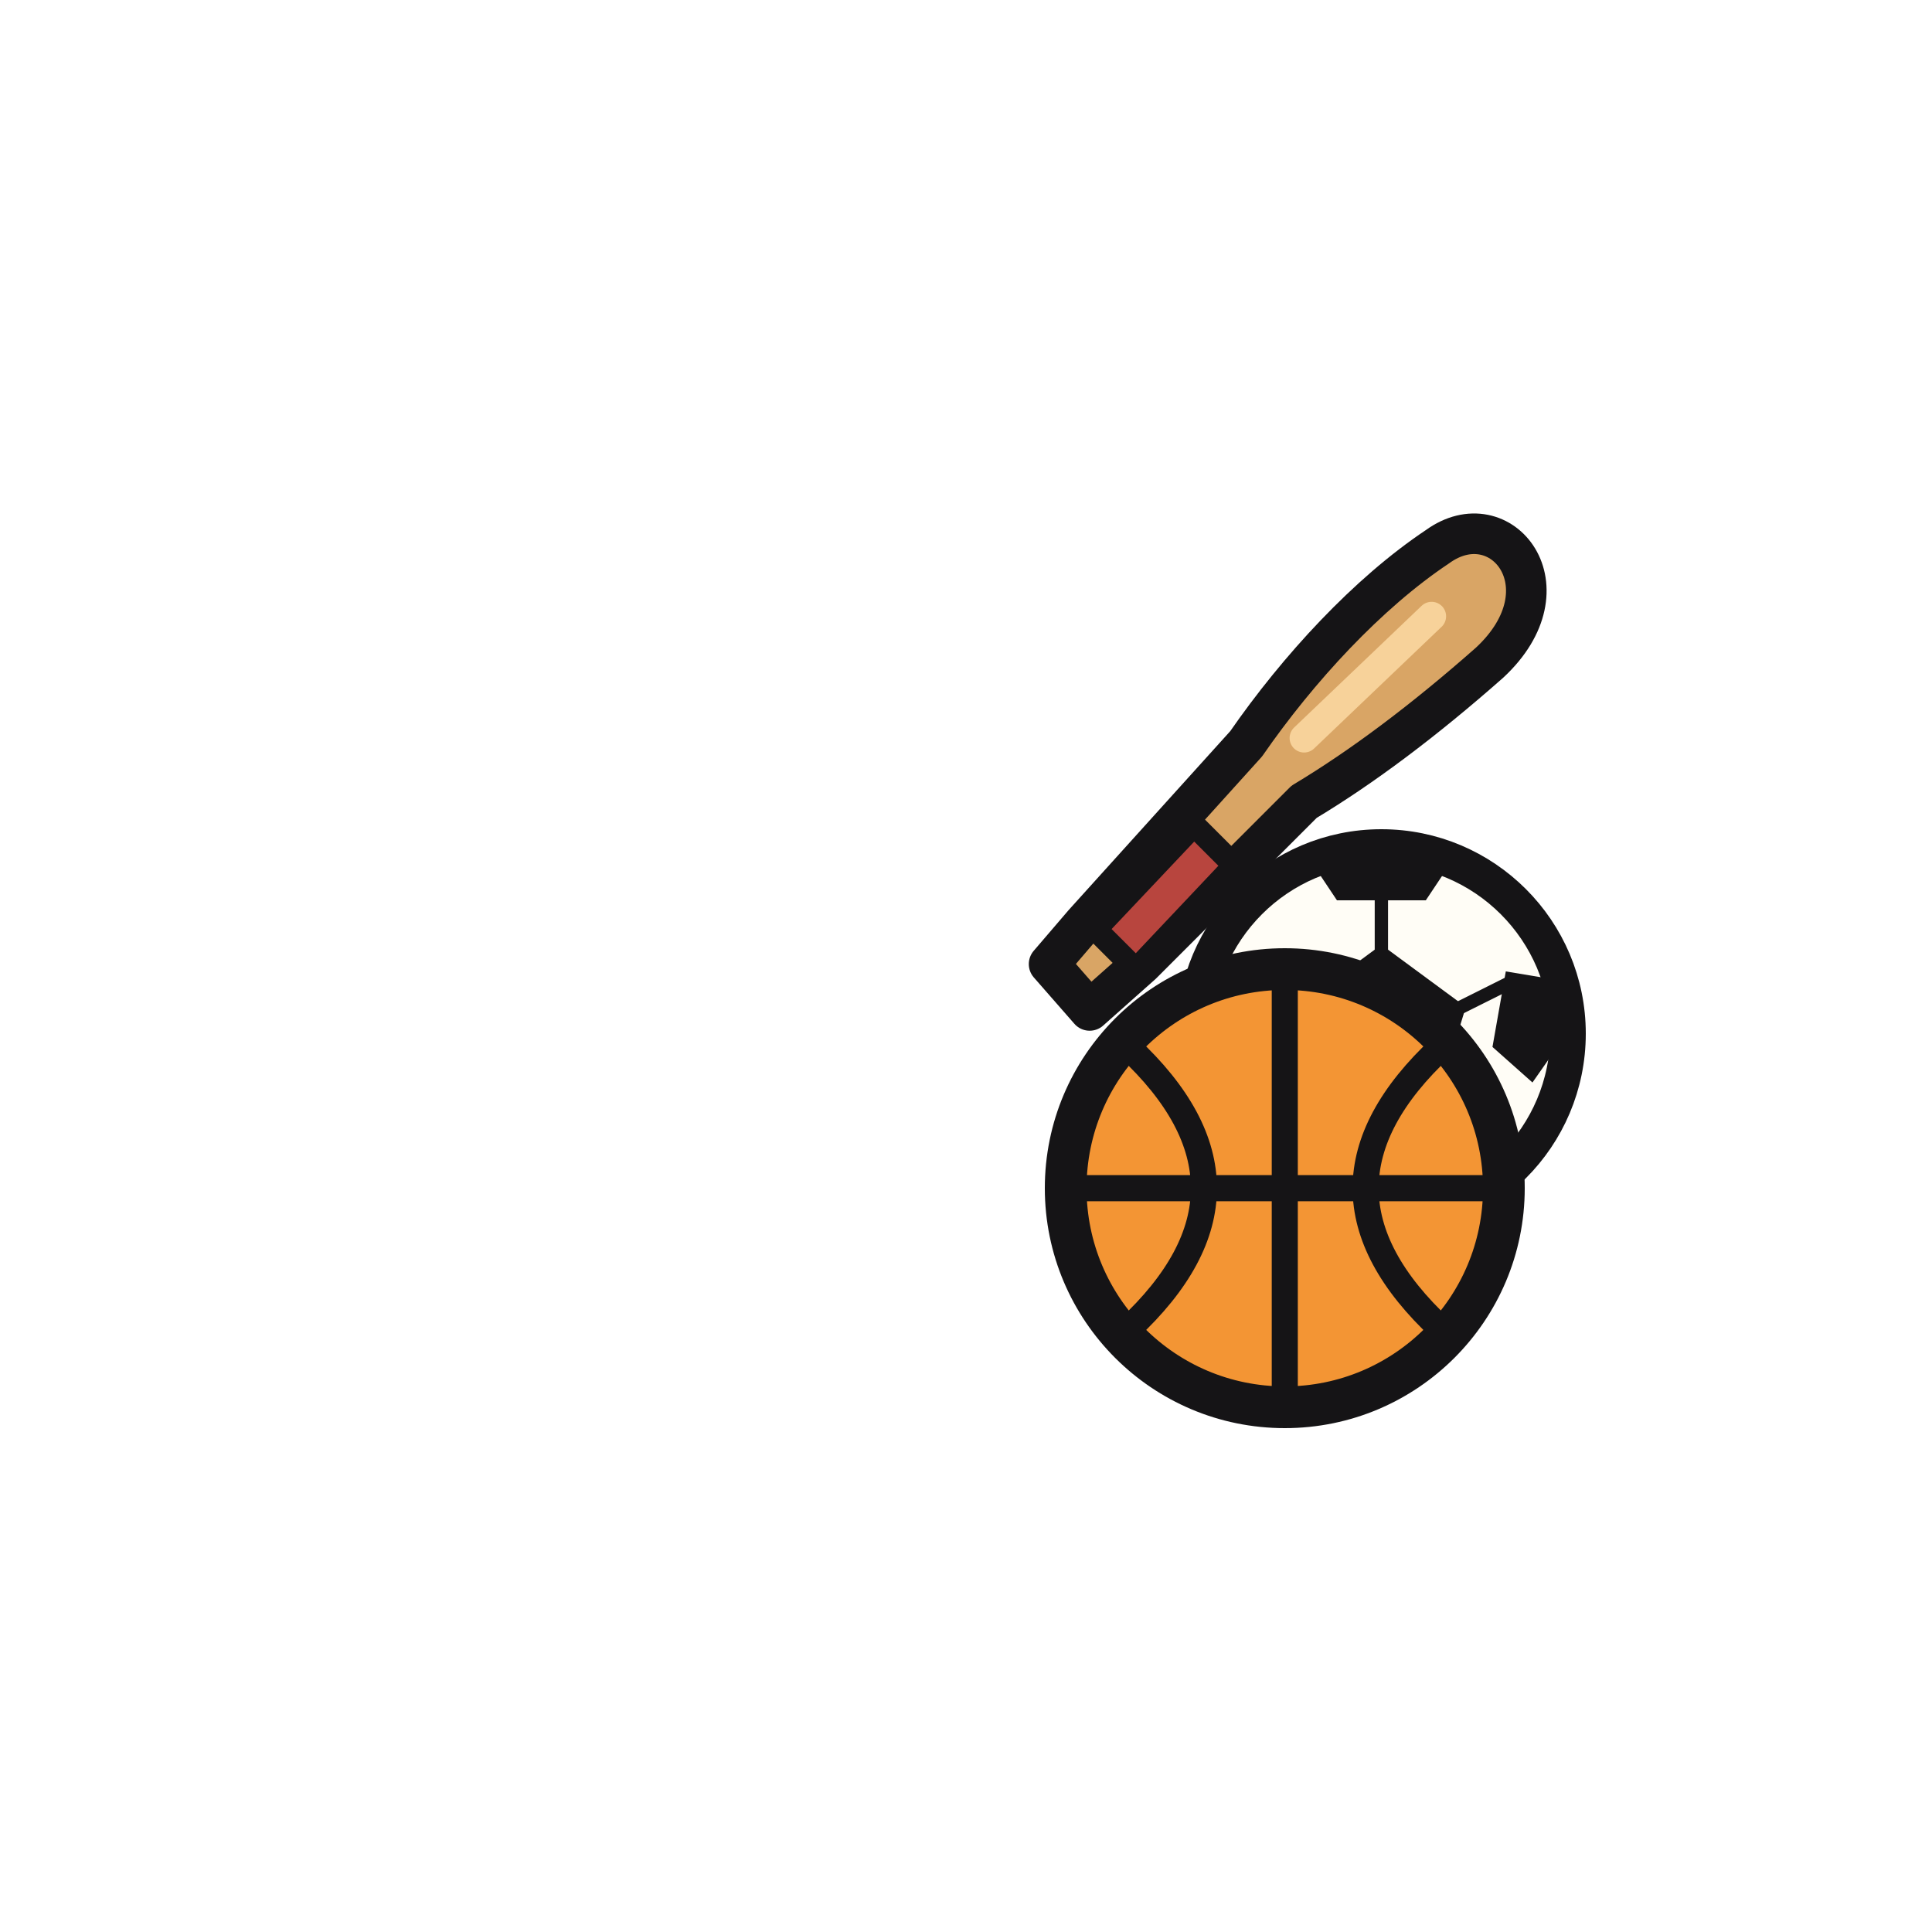
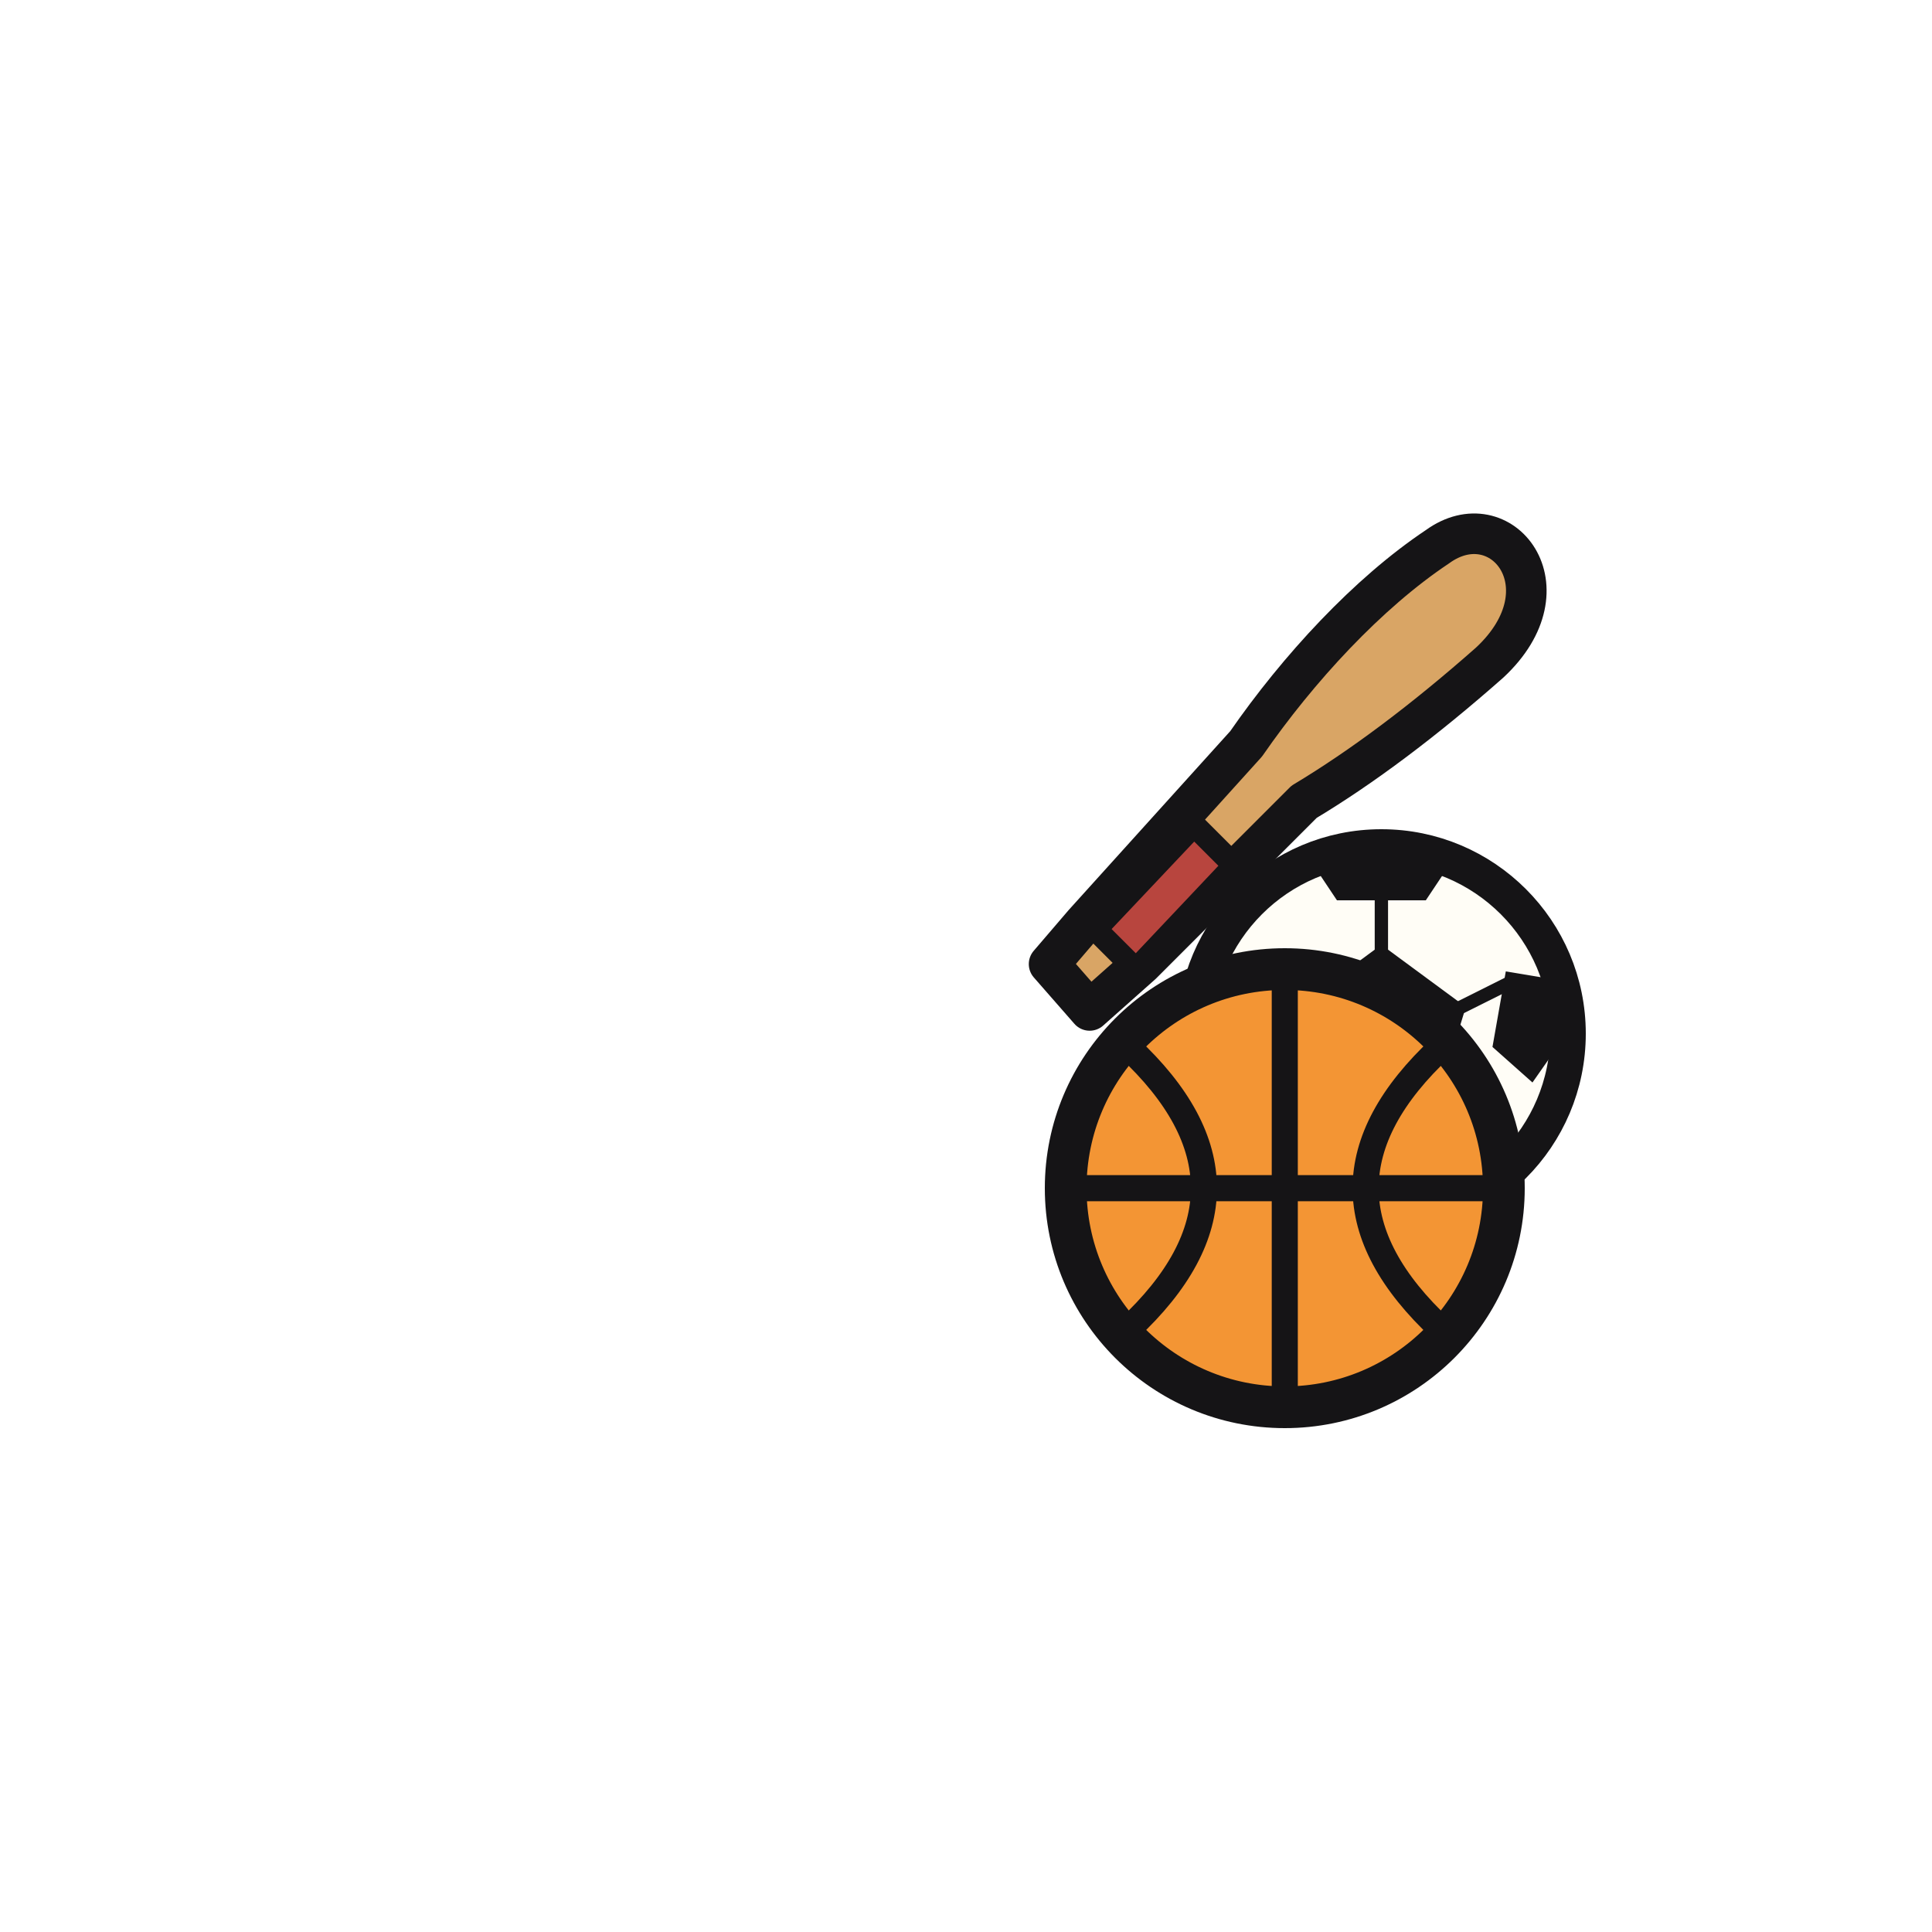
<svg xmlns="http://www.w3.org/2000/svg" width="100" height="100" viewBox="0 0 100 100">
  <g transform="translate(51 25) scale(0.3)">
    <g stroke-linecap="round" stroke-linejoin="round">
      <path d="M11 83l7 8 9-8 28-28q15-9 32-24c14-13 2-28-9-20-12 8-24 21-33 34L17 76Z" fill="#d9a565" stroke="#151416" stroke-width="7" />
      <path d="m19 77 7 7 17-18-7-7Z" fill="#b8453e" stroke="#151416" stroke-width="4" />
-       <path d="M55 44 77 23" fill="none" stroke="#f7d29a" stroke-width="5" />
    </g>
  </g>
  <g transform="translate(60 42) scale(0.23)">
    <g stroke-linecap="round" stroke-linejoin="round">
      <circle cx="50" cy="50" r="42" fill="#fffdf6" stroke="#151416" stroke-width="8" />
      <path d="m50 30 19 14-7 23H38l-7-23Z M34 11l16-3 16 3-6 9H40ZM10 38l12-2 3 17-9 8-7-10ZM90 38l-12-2-3 17 9 8 7-10ZM24 81l8-10 15 9-3 11ZM76 81l-8-10-15 9 3 11Z" fill="#151416" />
      <path d="M50 17v15m18 12 12-6M62 66l7 9M38 66l-7 9M32 44l-12-6" fill="none" stroke="#151416" stroke-width="3" />
    </g>
  </g>
  <g transform="translate(53 48) scale(0.27)">
    <g stroke-linecap="round" stroke-linejoin="round">
      <circle cx="50" cy="50" r="42" fill="#f39534" stroke="#151416" stroke-width="8" />
      <path d="M50 9v82M9 50h82M20 23q29 27 0 54m60-54q-29 27 0 54" fill="none" stroke="#151416" stroke-width="5" />
    </g>
  </g>
</svg>
